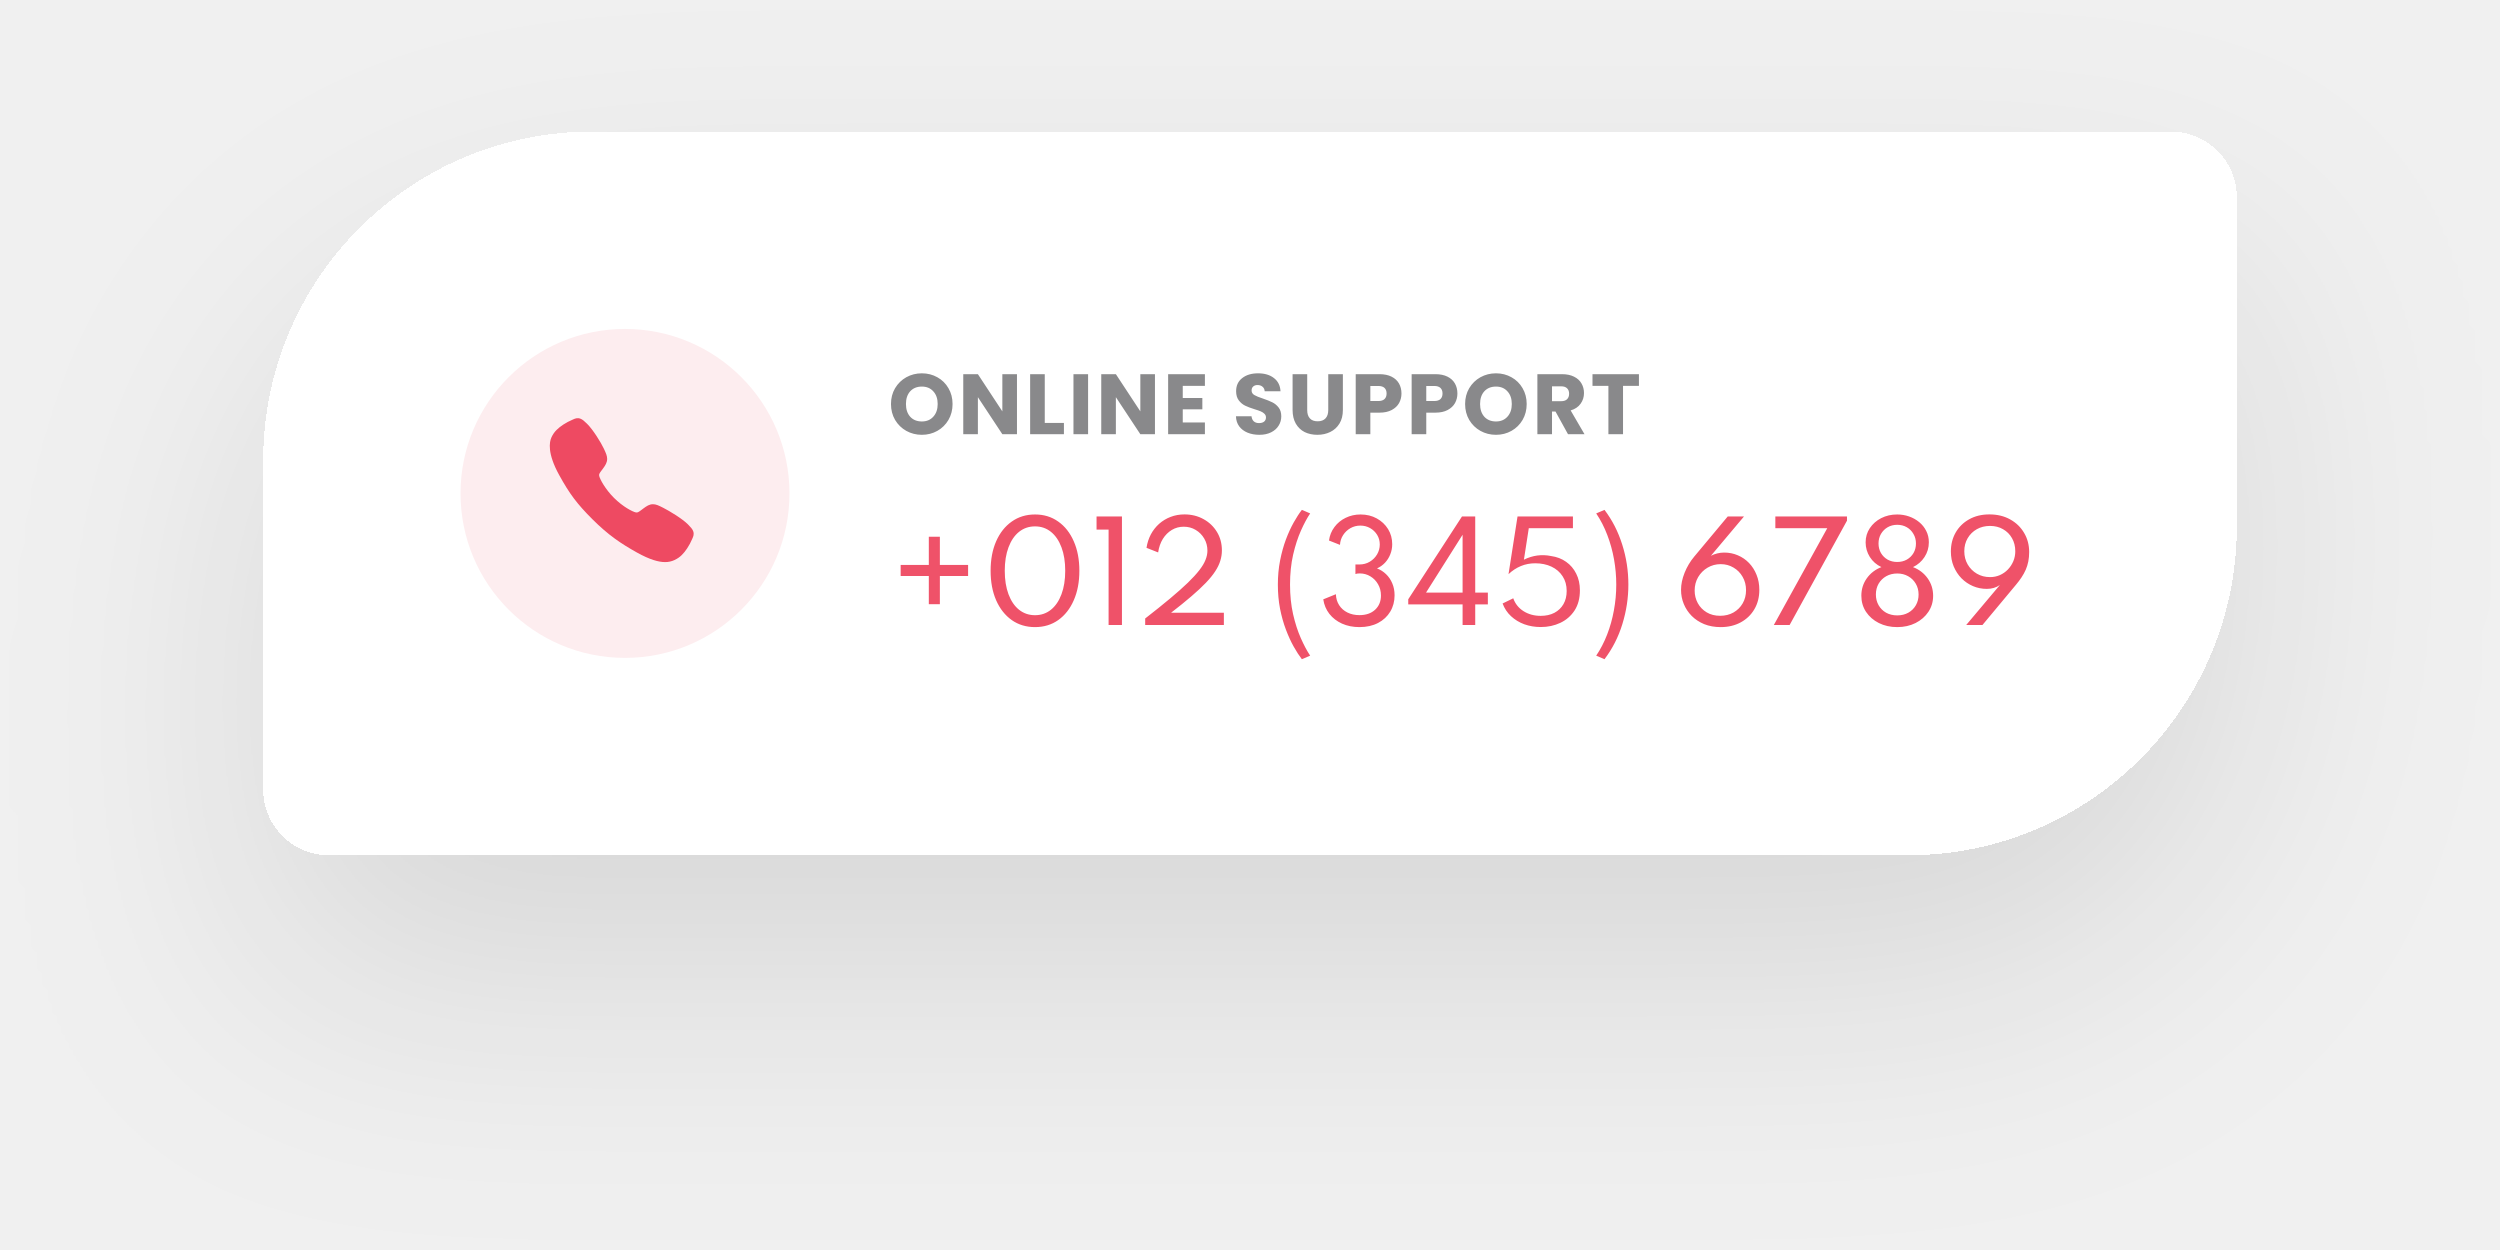
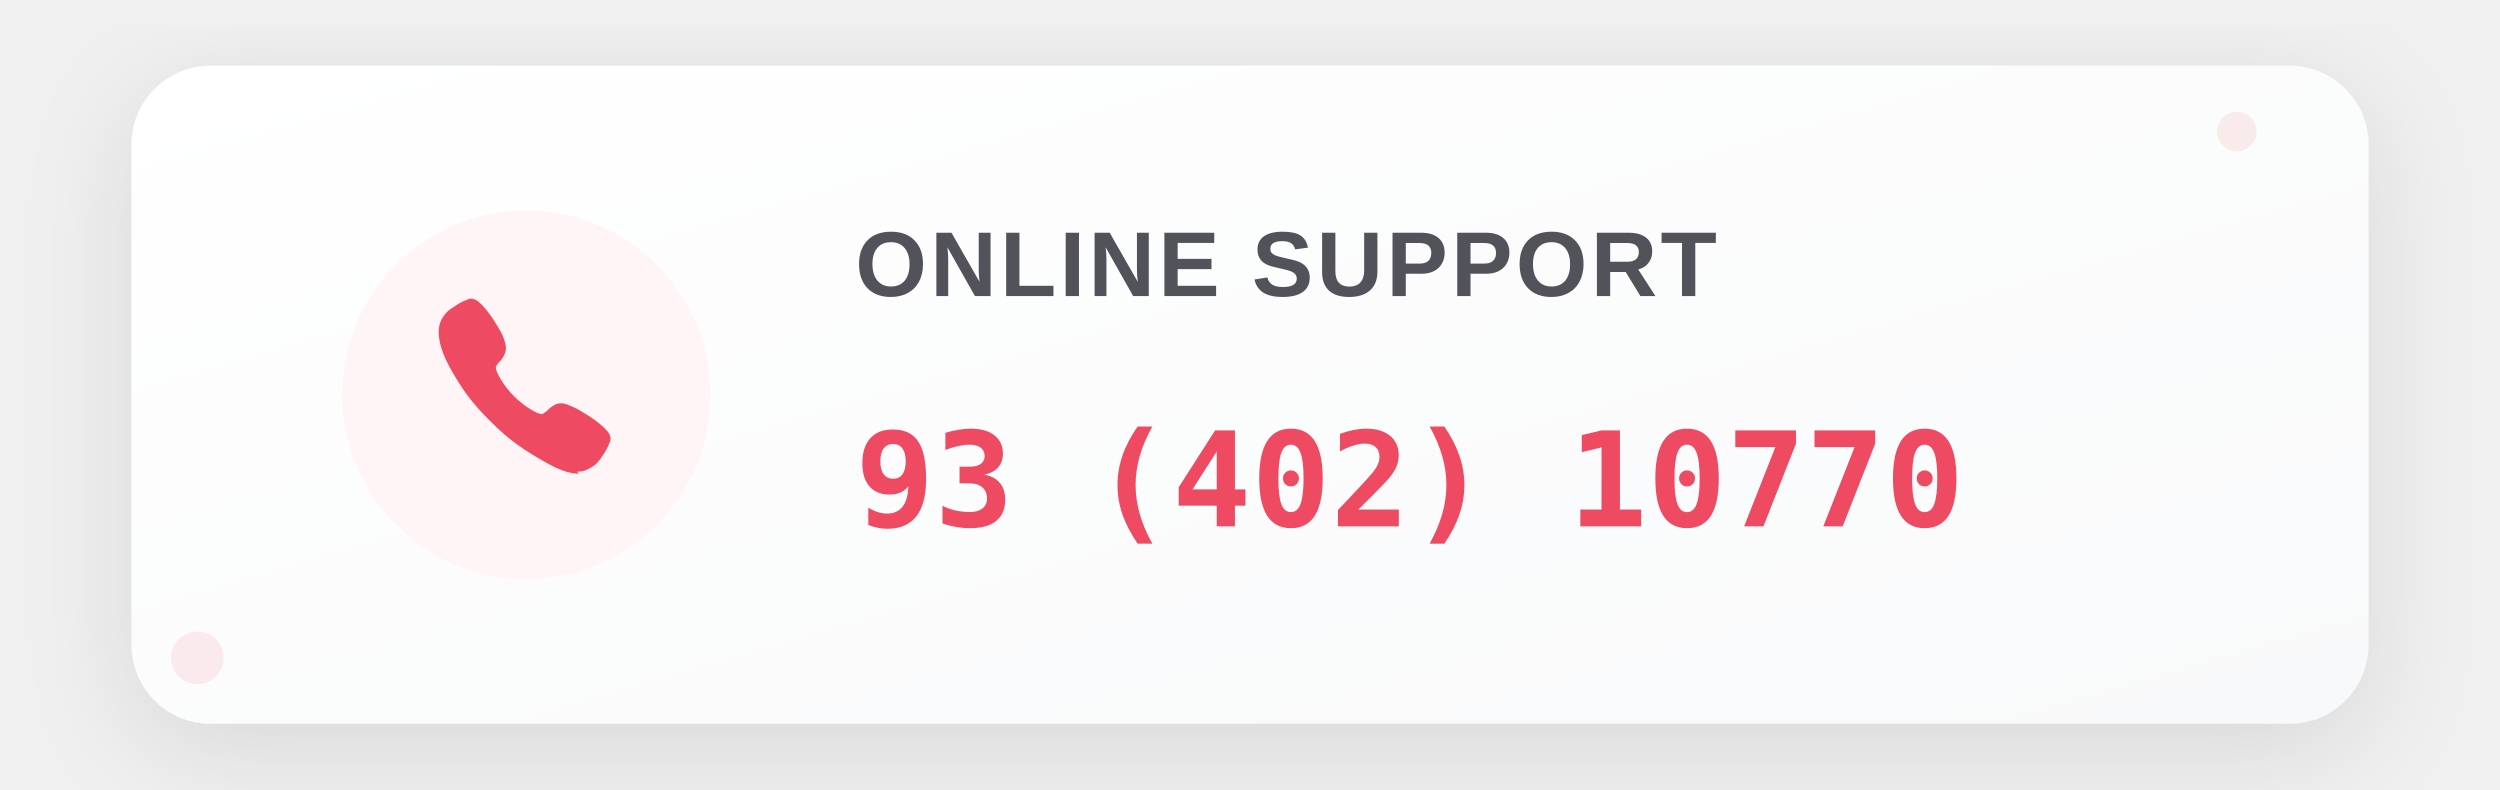
- <svg xmlns="http://www.w3.org/2000/svg" width="380" height="190" viewBox="0 0 380 190" fill="none">
-   <g filter="url(#filter0_d_59_4)">
-     <path d="M40 70C40 42.386 62.386 20 90 20H330C335.523 20 340 24.477 340 30V80C340 107.614 317.614 130 290 130H50C44.477 130 40 125.523 40 120V70Z" fill="white" shape-rendering="crispEdges" />
-     <circle cx="95" cy="75" r="25" fill="#FDEDEF" />
-     <path d="M101.092 85.438C100.139 85.438 98.8 85.093 96.795 83.973C94.357 82.606 92.471 81.343 90.046 78.925C87.709 76.588 86.571 75.076 84.979 72.178C83.18 68.907 83.486 67.192 83.829 66.459C84.237 65.583 84.84 65.059 85.619 64.539C86.061 64.249 86.529 64.001 87.017 63.797C87.066 63.776 87.111 63.756 87.152 63.738C87.394 63.629 87.76 63.464 88.224 63.64C88.533 63.756 88.81 63.994 89.242 64.421C90.129 65.296 91.342 67.245 91.789 68.202C92.089 68.847 92.288 69.273 92.289 69.751C92.289 70.31 92.007 70.741 91.666 71.206C91.602 71.293 91.539 71.377 91.477 71.458C91.106 71.946 91.024 72.087 91.078 72.339C91.187 72.846 91.999 74.353 93.333 75.685C94.668 77.016 96.131 77.777 96.64 77.885C96.902 77.941 97.046 77.856 97.55 77.472C97.623 77.416 97.697 77.359 97.775 77.302C98.295 76.915 98.706 76.641 99.252 76.641H99.255C99.73 76.641 100.137 76.847 100.811 77.187C101.69 77.63 103.697 78.827 104.577 79.715C105.005 80.147 105.244 80.422 105.361 80.731C105.537 81.197 105.371 81.562 105.263 81.806C105.245 81.846 105.225 81.891 105.204 81.94C104.999 82.427 104.749 82.894 104.458 83.335C103.939 84.112 103.413 84.713 102.535 85.122C102.084 85.335 101.591 85.443 101.092 85.438Z" fill="#EE4A62" />
-     <path d="M140.122 66.091C139.264 66.091 138.475 65.892 137.756 65.493C137.045 65.094 136.478 64.54 136.053 63.829C135.637 63.11 135.429 62.304 135.429 61.411C135.429 60.518 135.637 59.717 136.053 59.006C136.478 58.295 137.045 57.741 137.756 57.342C138.475 56.943 139.264 56.744 140.122 56.744C140.98 56.744 141.764 56.943 142.475 57.342C143.194 57.741 143.758 58.295 144.165 59.006C144.581 59.717 144.789 60.518 144.789 61.411C144.789 62.304 144.581 63.11 144.165 63.829C143.749 64.54 143.186 65.094 142.475 65.493C141.764 65.892 140.98 66.091 140.122 66.091ZM140.122 64.063C140.85 64.063 141.431 63.82 141.864 63.335C142.306 62.85 142.527 62.208 142.527 61.411C142.527 60.605 142.306 59.964 141.864 59.487C141.431 59.002 140.85 58.759 140.122 58.759C139.385 58.759 138.796 58.997 138.354 59.474C137.921 59.951 137.704 60.596 137.704 61.411C137.704 62.217 137.921 62.863 138.354 63.348C138.796 63.825 139.385 64.063 140.122 64.063ZM154.58 66H152.357L148.639 60.371V66H146.416V56.874H148.639L152.357 62.529V56.874H154.58V66ZM158.804 64.284H161.716V66H156.581V56.874H158.804V64.284ZM165.389 56.874V66H163.166V56.874H165.389ZM175.554 66H173.331L169.613 60.371V66H167.39V56.874H169.613L173.331 62.529V56.874H175.554V66ZM179.779 58.655V60.501H182.756V62.217H179.779V64.219H183.146V66H177.556V56.874H183.146V58.655H179.779ZM191.426 66.091C190.759 66.091 190.161 65.983 189.632 65.766C189.103 65.549 188.679 65.229 188.358 64.804C188.046 64.379 187.881 63.868 187.864 63.27H190.23C190.265 63.608 190.382 63.868 190.581 64.05C190.78 64.223 191.04 64.31 191.361 64.31C191.69 64.31 191.95 64.236 192.141 64.089C192.332 63.933 192.427 63.721 192.427 63.452C192.427 63.227 192.349 63.04 192.193 62.893C192.046 62.746 191.859 62.624 191.634 62.529C191.417 62.434 191.105 62.325 190.698 62.204C190.109 62.022 189.628 61.84 189.255 61.658C188.882 61.476 188.562 61.207 188.293 60.852C188.024 60.497 187.89 60.033 187.89 59.461C187.89 58.612 188.198 57.949 188.813 57.472C189.428 56.987 190.23 56.744 191.218 56.744C192.223 56.744 193.034 56.987 193.649 57.472C194.264 57.949 194.594 58.616 194.637 59.474H192.232C192.215 59.179 192.106 58.95 191.907 58.785C191.708 58.612 191.452 58.525 191.14 58.525C190.871 58.525 190.655 58.599 190.49 58.746C190.325 58.885 190.243 59.088 190.243 59.357C190.243 59.652 190.382 59.881 190.659 60.046C190.936 60.211 191.37 60.388 191.959 60.579C192.548 60.778 193.025 60.969 193.389 61.151C193.762 61.333 194.082 61.597 194.351 61.944C194.62 62.291 194.754 62.737 194.754 63.283C194.754 63.803 194.62 64.275 194.351 64.7C194.091 65.125 193.71 65.463 193.207 65.714C192.704 65.965 192.111 66.091 191.426 66.091ZM198.696 56.874V62.334C198.696 62.88 198.83 63.3 199.099 63.595C199.368 63.89 199.762 64.037 200.282 64.037C200.802 64.037 201.201 63.89 201.478 63.595C201.755 63.3 201.894 62.88 201.894 62.334V56.874H204.117V62.321C204.117 63.136 203.944 63.825 203.597 64.388C203.25 64.951 202.782 65.376 202.193 65.662C201.612 65.948 200.962 66.091 200.243 66.091C199.524 66.091 198.878 65.952 198.306 65.675C197.743 65.389 197.296 64.964 196.967 64.401C196.638 63.829 196.473 63.136 196.473 62.321V56.874H198.696ZM213.023 59.812C213.023 60.341 212.902 60.826 212.659 61.268C212.416 61.701 212.044 62.052 211.541 62.321C211.038 62.59 210.414 62.724 209.669 62.724H208.291V66H206.068V56.874H209.669C210.397 56.874 211.012 57 211.515 57.251C212.018 57.502 212.395 57.849 212.646 58.291C212.897 58.733 213.023 59.24 213.023 59.812ZM209.5 60.956C209.925 60.956 210.241 60.856 210.449 60.657C210.657 60.458 210.761 60.176 210.761 59.812C210.761 59.448 210.657 59.166 210.449 58.967C210.241 58.768 209.925 58.668 209.5 58.668H208.291V60.956H209.5ZM221.525 59.812C221.525 60.341 221.404 60.826 221.161 61.268C220.919 61.701 220.546 62.052 220.043 62.321C219.541 62.59 218.917 62.724 218.171 62.724H216.793V66H214.57V56.874H218.171C218.899 56.874 219.515 57 220.017 57.251C220.52 57.502 220.897 57.849 221.148 58.291C221.4 58.733 221.525 59.24 221.525 59.812ZM218.002 60.956C218.427 60.956 218.743 60.856 218.951 60.657C219.159 60.458 219.263 60.176 219.263 59.812C219.263 59.448 219.159 59.166 218.951 58.967C218.743 58.768 218.427 58.668 218.002 58.668H216.793V60.956H218.002ZM227.389 66.091C226.531 66.091 225.742 65.892 225.023 65.493C224.312 65.094 223.744 64.54 223.32 63.829C222.904 63.11 222.696 62.304 222.696 61.411C222.696 60.518 222.904 59.717 223.32 59.006C223.744 58.295 224.312 57.741 225.023 57.342C225.742 56.943 226.531 56.744 227.389 56.744C228.247 56.744 229.031 56.943 229.742 57.342C230.461 57.741 231.024 58.295 231.432 59.006C231.848 59.717 232.056 60.518 232.056 61.411C232.056 62.304 231.848 63.11 231.432 63.829C231.016 64.54 230.452 65.094 229.742 65.493C229.031 65.892 228.247 66.091 227.389 66.091ZM227.389 64.063C228.117 64.063 228.697 63.82 229.131 63.335C229.573 62.85 229.794 62.208 229.794 61.411C229.794 60.605 229.573 59.964 229.131 59.487C228.697 59.002 228.117 58.759 227.389 58.759C226.652 58.759 226.063 58.997 225.621 59.474C225.187 59.951 224.971 60.596 224.971 61.411C224.971 62.217 225.187 62.863 225.621 63.348C226.063 63.825 226.652 64.063 227.389 64.063ZM238.336 66L236.438 62.555H235.905V66H233.682V56.874H237.413C238.133 56.874 238.744 57 239.246 57.251C239.758 57.502 240.139 57.849 240.39 58.291C240.642 58.724 240.767 59.21 240.767 59.747C240.767 60.354 240.594 60.895 240.247 61.372C239.909 61.849 239.407 62.187 238.739 62.386L240.845 66H238.336ZM235.905 60.982H237.283C237.691 60.982 237.994 60.882 238.193 60.683C238.401 60.484 238.505 60.202 238.505 59.838C238.505 59.491 238.401 59.218 238.193 59.019C237.994 58.82 237.691 58.72 237.283 58.72H235.905V60.982ZM249.118 56.874V58.655H246.7V66H244.477V58.655H242.059V56.874H249.118Z" fill="#89898B" />
-     <path d="M141.18 91.84V87.55H136.9V85.87H141.18V81.58H142.86V85.87H147.15V87.55H142.86V91.84H141.18ZM157.323 95.32C155.976 95.32 154.796 94.963 153.783 94.25C152.77 93.53 151.98 92.527 151.413 91.24C150.853 89.953 150.573 88.46 150.573 86.76C150.573 85.053 150.853 83.56 151.413 82.28C151.98 80.993 152.77 79.993 153.783 79.28C154.796 78.56 155.976 78.2 157.323 78.2C158.67 78.2 159.846 78.56 160.853 79.28C161.866 79.993 162.653 80.993 163.213 82.28C163.78 83.56 164.063 85.053 164.063 86.76C164.063 88.46 163.78 89.953 163.213 91.24C162.653 92.527 161.866 93.53 160.853 94.25C159.846 94.963 158.67 95.32 157.323 95.32ZM157.323 93.51C158.25 93.51 159.056 93.233 159.743 92.68C160.43 92.127 160.963 91.343 161.343 90.33C161.723 89.317 161.913 88.127 161.913 86.76C161.913 85.387 161.723 84.197 161.343 83.19C160.963 82.177 160.43 81.393 159.743 80.84C159.056 80.287 158.25 80.01 157.323 80.01C156.396 80.01 155.586 80.287 154.893 80.84C154.206 81.393 153.673 82.177 153.293 83.19C152.913 84.197 152.723 85.387 152.723 86.76C152.723 88.127 152.913 89.317 153.293 90.33C153.673 91.343 154.206 92.127 154.893 92.68C155.586 93.233 156.396 93.51 157.323 93.51ZM168.506 95V80.5H166.676V78.5H170.536V95H168.506ZM174.068 95V94.01C175.535 92.87 176.802 91.853 177.868 90.96C178.935 90.067 179.832 89.27 180.558 88.57C181.285 87.863 181.865 87.23 182.298 86.67C182.738 86.103 183.052 85.58 183.238 85.1C183.432 84.62 183.528 84.153 183.528 83.7C183.528 83.027 183.368 82.417 183.048 81.87C182.728 81.317 182.295 80.877 181.748 80.55C181.208 80.223 180.602 80.06 179.928 80.06C179.268 80.06 178.665 80.223 178.118 80.55C177.572 80.877 177.115 81.333 176.748 81.92C176.388 82.507 176.152 83.19 176.038 83.97L174.268 83.27C174.382 82.53 174.602 81.85 174.928 81.23C175.262 80.61 175.682 80.073 176.188 79.62C176.702 79.167 177.282 78.817 177.928 78.57C178.582 78.317 179.285 78.19 180.038 78.19C181.112 78.19 182.078 78.43 182.938 78.91C183.798 79.383 184.478 80.033 184.978 80.86C185.478 81.68 185.728 82.613 185.728 83.66C185.728 84.193 185.648 84.717 185.488 85.23C185.335 85.743 185.078 86.277 184.718 86.83C184.365 87.377 183.888 87.963 183.288 88.59C182.695 89.21 181.962 89.893 181.088 90.64C180.222 91.387 179.192 92.22 177.998 93.14H186.028V95H174.068ZM197.885 100.2C197.485 99.687 197.072 99.05 196.645 98.29C196.218 97.53 195.822 96.663 195.455 95.69C195.088 94.723 194.792 93.667 194.565 92.52C194.345 91.373 194.235 90.153 194.235 88.86C194.235 87.567 194.348 86.343 194.575 85.19C194.802 84.037 195.095 82.977 195.455 82.01C195.822 81.037 196.218 80.17 196.645 79.41C197.072 78.65 197.485 78.013 197.885 77.5L199.145 78.04C198.685 78.72 198.218 79.59 197.745 80.65C197.272 81.71 196.875 82.93 196.555 84.31C196.242 85.69 196.085 87.207 196.085 88.86C196.085 90.473 196.238 91.967 196.545 93.34C196.858 94.713 197.252 95.933 197.725 97C198.198 98.067 198.672 98.953 199.145 99.66L197.885 100.2ZM206.636 95.32C205.656 95.32 204.772 95.143 203.986 94.79C203.206 94.437 202.566 93.943 202.066 93.31C201.572 92.677 201.262 91.94 201.136 91.1L203.056 90.32C203.076 90.947 203.239 91.5 203.546 91.98C203.852 92.46 204.272 92.833 204.806 93.1C205.339 93.367 205.949 93.5 206.636 93.5C207.629 93.5 208.422 93.227 209.016 92.68C209.609 92.127 209.906 91.407 209.906 90.52C209.906 89.887 209.759 89.317 209.466 88.81C209.179 88.303 208.792 87.903 208.306 87.61C207.819 87.31 207.279 87.16 206.686 87.16C206.426 87.16 206.206 87.19 206.026 87.25V85.8H206.636C207.216 85.8 207.739 85.66 208.206 85.38C208.672 85.1 209.042 84.73 209.316 84.27C209.589 83.803 209.726 83.3 209.726 82.76C209.726 82.22 209.592 81.733 209.326 81.3C209.059 80.867 208.702 80.523 208.256 80.27C207.809 80.017 207.316 79.89 206.776 79.89C206.229 79.89 205.726 80.02 205.266 80.28C204.812 80.54 204.442 80.89 204.156 81.33C203.869 81.77 203.709 82.267 203.676 82.82L202.006 82.16C202.112 81.387 202.389 80.703 202.836 80.11C203.282 79.51 203.849 79.043 204.536 78.71C205.229 78.37 205.986 78.2 206.806 78.2C207.719 78.2 208.539 78.4 209.266 78.8C209.992 79.2 210.566 79.74 210.986 80.42C211.406 81.1 211.616 81.867 211.616 82.72C211.616 83.26 211.519 83.77 211.326 84.25C211.139 84.73 210.872 85.157 210.526 85.53C210.179 85.897 209.772 86.187 209.306 86.4C209.819 86.593 210.276 86.883 210.676 87.27C211.082 87.657 211.399 88.123 211.626 88.67C211.859 89.21 211.976 89.817 211.976 90.49C211.976 91.41 211.756 92.237 211.316 92.97C210.882 93.697 210.266 94.27 209.466 94.69C208.666 95.11 207.722 95.32 206.636 95.32ZM222.314 95V91.87H214.054V91.09L222.224 78.5H224.234V90.08H226.154V91.87H224.234V95H222.314ZM216.754 90.08H222.314V81.28L216.754 90.08ZM234.195 95.31C233.308 95.31 232.475 95.17 231.695 94.89C230.921 94.603 230.248 94.193 229.675 93.66C229.101 93.127 228.675 92.483 228.395 91.73L230.015 90.94C230.301 91.76 230.818 92.41 231.565 92.89C232.318 93.37 233.191 93.61 234.185 93.61C234.985 93.61 235.678 93.457 236.265 93.15C236.858 92.837 237.318 92.397 237.645 91.83C237.971 91.263 238.135 90.597 238.135 89.83C238.135 88.963 237.928 88.217 237.515 87.59C237.108 86.957 236.545 86.47 235.825 86.13C235.105 85.79 234.278 85.62 233.345 85.62C232.578 85.62 231.855 85.76 231.175 86.04C230.495 86.32 229.868 86.73 229.295 87.27L230.665 78.5H239.085V80.29H232.375L231.635 85.07C232.975 84.41 234.355 84.227 235.775 84.52C236.641 84.64 237.401 84.933 238.055 85.4C238.708 85.86 239.218 86.46 239.585 87.2C239.958 87.933 240.145 88.777 240.145 89.73C240.145 90.937 239.875 91.957 239.335 92.79C238.795 93.617 238.075 94.243 237.175 94.67C236.275 95.097 235.281 95.31 234.195 95.31ZM243.882 100.2L242.622 99.66C243.275 98.693 243.829 97.627 244.282 96.46C244.735 95.293 245.079 94.067 245.312 92.78C245.552 91.493 245.672 90.187 245.672 88.86C245.672 87.573 245.559 86.293 245.332 85.02C245.105 83.74 244.765 82.51 244.312 81.33C243.865 80.143 243.302 79.047 242.622 78.04L243.882 77.5C245.055 79.04 245.952 80.793 246.572 82.76C247.199 84.72 247.512 86.75 247.512 88.85C247.512 90.883 247.209 92.883 246.602 94.85C246.002 96.817 245.095 98.6 243.882 100.2ZM261.538 95.32C260.618 95.32 259.784 95.17 259.038 94.87C258.298 94.563 257.664 94.147 257.138 93.62C256.618 93.093 256.218 92.49 255.938 91.81C255.658 91.13 255.518 90.413 255.518 89.66C255.518 88.827 255.698 87.96 256.058 87.06C256.424 86.153 256.911 85.337 257.518 84.61L262.618 78.5H265.088L260.058 84.48C260.364 84.32 260.684 84.2 261.018 84.12C261.358 84.033 261.711 83.99 262.078 83.99C262.818 83.99 263.511 84.13 264.158 84.41C264.804 84.683 265.371 85.073 265.858 85.58C266.344 86.087 266.724 86.687 266.998 87.38C267.278 88.067 267.418 88.827 267.418 89.66C267.418 90.767 267.168 91.747 266.668 92.6C266.168 93.453 265.474 94.12 264.588 94.6C263.708 95.08 262.691 95.32 261.538 95.32ZM261.458 93.6C262.218 93.6 262.894 93.433 263.488 93.1C264.081 92.76 264.548 92.297 264.888 91.71C265.228 91.123 265.398 90.457 265.398 89.71C265.398 88.95 265.224 88.273 264.878 87.68C264.538 87.08 264.074 86.61 263.488 86.27C262.908 85.923 262.261 85.75 261.548 85.75C260.821 85.75 260.158 85.927 259.558 86.28C258.958 86.633 258.478 87.113 258.118 87.72C257.764 88.327 257.588 89.007 257.588 89.76C257.588 90.46 257.748 91.103 258.068 91.69C258.388 92.27 258.838 92.733 259.418 93.08C259.998 93.427 260.678 93.6 261.458 93.6ZM269.622 95L277.742 80.29H269.852V78.5H280.742V79.14L272.022 95H269.622ZM288.375 95.32C287.342 95.32 286.412 95.113 285.585 94.7C284.765 94.287 284.115 93.72 283.635 93C283.162 92.28 282.925 91.463 282.925 90.55C282.925 89.563 283.202 88.68 283.755 87.9C284.315 87.12 285.055 86.553 285.975 86.2C285.229 85.847 284.642 85.333 284.215 84.66C283.789 83.98 283.575 83.24 283.575 82.44C283.575 81.633 283.789 80.913 284.215 80.28C284.642 79.64 285.215 79.133 285.935 78.76C286.662 78.387 287.475 78.2 288.375 78.2C289.002 78.2 289.602 78.3 290.175 78.5C290.749 78.7 291.262 78.987 291.715 79.36C292.169 79.733 292.525 80.18 292.785 80.7C293.052 81.213 293.185 81.79 293.185 82.43C293.185 83.25 292.965 83.997 292.525 84.67C292.092 85.337 291.509 85.847 290.775 86.2C291.709 86.56 292.452 87.13 293.005 87.91C293.559 88.69 293.835 89.573 293.835 90.56C293.835 91.467 293.595 92.28 293.115 93C292.642 93.713 291.992 94.28 291.165 94.7C290.345 95.113 289.415 95.32 288.375 95.32ZM288.375 93.54C289.015 93.54 289.579 93.403 290.065 93.13C290.559 92.85 290.942 92.47 291.215 91.99C291.489 91.51 291.625 90.97 291.625 90.37C291.625 89.75 291.482 89.2 291.195 88.72C290.915 88.24 290.532 87.863 290.045 87.59C289.559 87.31 289.002 87.17 288.375 87.17C287.762 87.17 287.209 87.307 286.715 87.58C286.229 87.853 285.842 88.23 285.555 88.71C285.275 89.19 285.135 89.74 285.135 90.36C285.135 90.967 285.272 91.51 285.545 91.99C285.819 92.47 286.199 92.85 286.685 93.13C287.179 93.403 287.742 93.54 288.375 93.54ZM288.375 85.42C288.922 85.42 289.409 85.3 289.835 85.06C290.269 84.813 290.609 84.48 290.855 84.06C291.102 83.633 291.225 83.15 291.225 82.61C291.225 82.07 291.099 81.587 290.845 81.16C290.599 80.727 290.262 80.387 289.835 80.14C289.409 79.893 288.922 79.77 288.375 79.77C287.835 79.77 287.352 79.893 286.925 80.14C286.499 80.387 286.159 80.727 285.905 81.16C285.659 81.587 285.535 82.07 285.535 82.61C285.535 83.15 285.659 83.633 285.905 84.06C286.152 84.48 286.489 84.813 286.915 85.06C287.349 85.3 287.835 85.42 288.375 85.42ZM298.863 95L303.983 88.92C303.416 89.313 302.753 89.51 301.993 89.51C301.253 89.51 300.553 89.37 299.893 89.09C299.239 88.81 298.659 88.417 298.153 87.91C297.653 87.397 297.256 86.793 296.963 86.1C296.676 85.407 296.533 84.647 296.533 83.82C296.533 82.76 296.773 81.807 297.253 80.96C297.739 80.107 298.423 79.433 299.303 78.94C300.183 78.44 301.213 78.19 302.393 78.19C303.586 78.19 304.636 78.443 305.543 78.95C306.449 79.45 307.156 80.133 307.663 81C308.176 81.86 308.433 82.83 308.433 83.91C308.433 84.423 308.389 84.9 308.303 85.34C308.216 85.78 308.086 86.2 307.913 86.6C307.739 86.993 307.526 87.38 307.273 87.76C307.026 88.133 306.743 88.51 306.423 88.89L301.333 95H298.863ZM302.483 87.72C303.016 87.72 303.513 87.62 303.973 87.42C304.439 87.213 304.846 86.93 305.193 86.57C305.546 86.203 305.823 85.783 306.023 85.31C306.223 84.837 306.323 84.33 306.323 83.79C306.323 83.043 306.156 82.38 305.822 81.8C305.496 81.22 305.043 80.767 304.463 80.44C303.889 80.107 303.229 79.94 302.483 79.94C301.736 79.94 301.066 80.107 300.473 80.44C299.886 80.773 299.423 81.23 299.083 81.81C298.743 82.39 298.573 83.05 298.573 83.79C298.573 84.53 298.743 85.197 299.083 85.79C299.429 86.383 299.896 86.853 300.483 87.2C301.076 87.547 301.743 87.72 302.483 87.72Z" fill="#EF5269" />
-   </g>
+ <svg xmlns="http://www.w3.org/2000/svg" viewBox="0 0 380 120">
  <defs>
-     <filter id="filter0_d_59_4" x="0" y="0" width="380" height="190" filterUnits="userSpaceOnUse" color-interpolation-filters="sRGB">
-       <feFlood flood-opacity="0" result="BackgroundImageFix" />
-       <feColorMatrix in="SourceAlpha" type="matrix" values="0 0 0 0 0 0 0 0 0 0 0 0 0 0 0 0 0 0 127 0" result="hardAlpha" />
-       <feOffset dy="20" />
-       <feGaussianBlur stdDeviation="20" />
-       <feComposite in2="hardAlpha" operator="out" />
-       <feColorMatrix type="matrix" values="0 0 0 0 0 0 0 0 0 0 0 0 0 0 0 0 0 0 0.1 0" />
-       <feBlend mode="normal" in2="BackgroundImageFix" result="effect1_dropShadow_59_4" />
-       <feBlend mode="normal" in="SourceGraphic" in2="effect1_dropShadow_59_4" result="shape" />
+     <linearGradient id="cardGradient" x1="0%" y1="0%" x2="100%" y2="100%">
+       <stop offset="0%" style="stop-color:#ffffff;stop-opacity:1" />
+       <stop offset="100%" style="stop-color:#f8f9fa;stop-opacity:1" />
+     </linearGradient>
+     <filter id="shadow" x="-20%" y="-20%" width="140%" height="140%">
+       <feDropShadow dx="0" dy="4" stdDeviation="8" flood-color="#0000001a" />
    </filter>
  </defs>
+   <rect x="20" y="10" width="340" height="100" rx="12" fill="url(#cardGradient)" filter="url(#shadow)" />
+   <circle cx="80" cy="60" r="28" fill="#fff5f6" />
+   <path d="M88 72c-1.2 0-2.8-.4-5.2-1.8-3-1.7-5.3-3.2-8.2-6.1-2.9-2.9-4.3-4.8-6.2-8.2-2.2-4-1.8-6.2-1.4-7.1.5-1.1 1.2-1.7 2.2-2.3.6-.4 1.1-.7 1.7-.9.4-.2.8-.3 1.2-.1.4.1.7.4 1.2.9 1.1 1.1 2.6 3.5 3.1 4.6.3.8.5 1.3.5 1.9 0 .7-.3 1.2-.7 1.8-.1.1-.2.2-.3.3-.5.6-.6.8-.5 1.1.1.6 1.1 2.5 2.7 4.1s3.4 2.6 4 2.7c.3.1.5 0 1.1-.5.1-.1.2-.2.3-.3.6-.5 1.1-.8 1.8-.8s1.1.3 1.9.6c1.1.5 3.5 2 4.6 3.1.5.5.8.8.9 1.2.2.4.1.8-.1 1.2-.2.6-.5 1.1-.9 1.7-.6 1-1.2 1.7-2.3 2.2-.5.3-1.1.4-1.7.4z" fill="#EE4A62" />
+   <g transform="translate(130, 45)">
+     <text font-family="Arial, sans-serif" font-size="14" font-weight="600" fill="#52525B" letter-spacing="0.5">
+       ONLINE SUPPORT
+     </text>
+     <text y="35" font-family="Consolas, monospace" font-size="20" fill="#EE4A62" font-weight="600">
+       93 (402) 10770
+     </text>
+   </g>
+   <circle cx="340" cy="20" r="3" fill="#EE4A62" fill-opacity="0.1" />
+   <circle cx="30" cy="100" r="4" fill="#EE4A62" fill-opacity="0.1" />
</svg>
